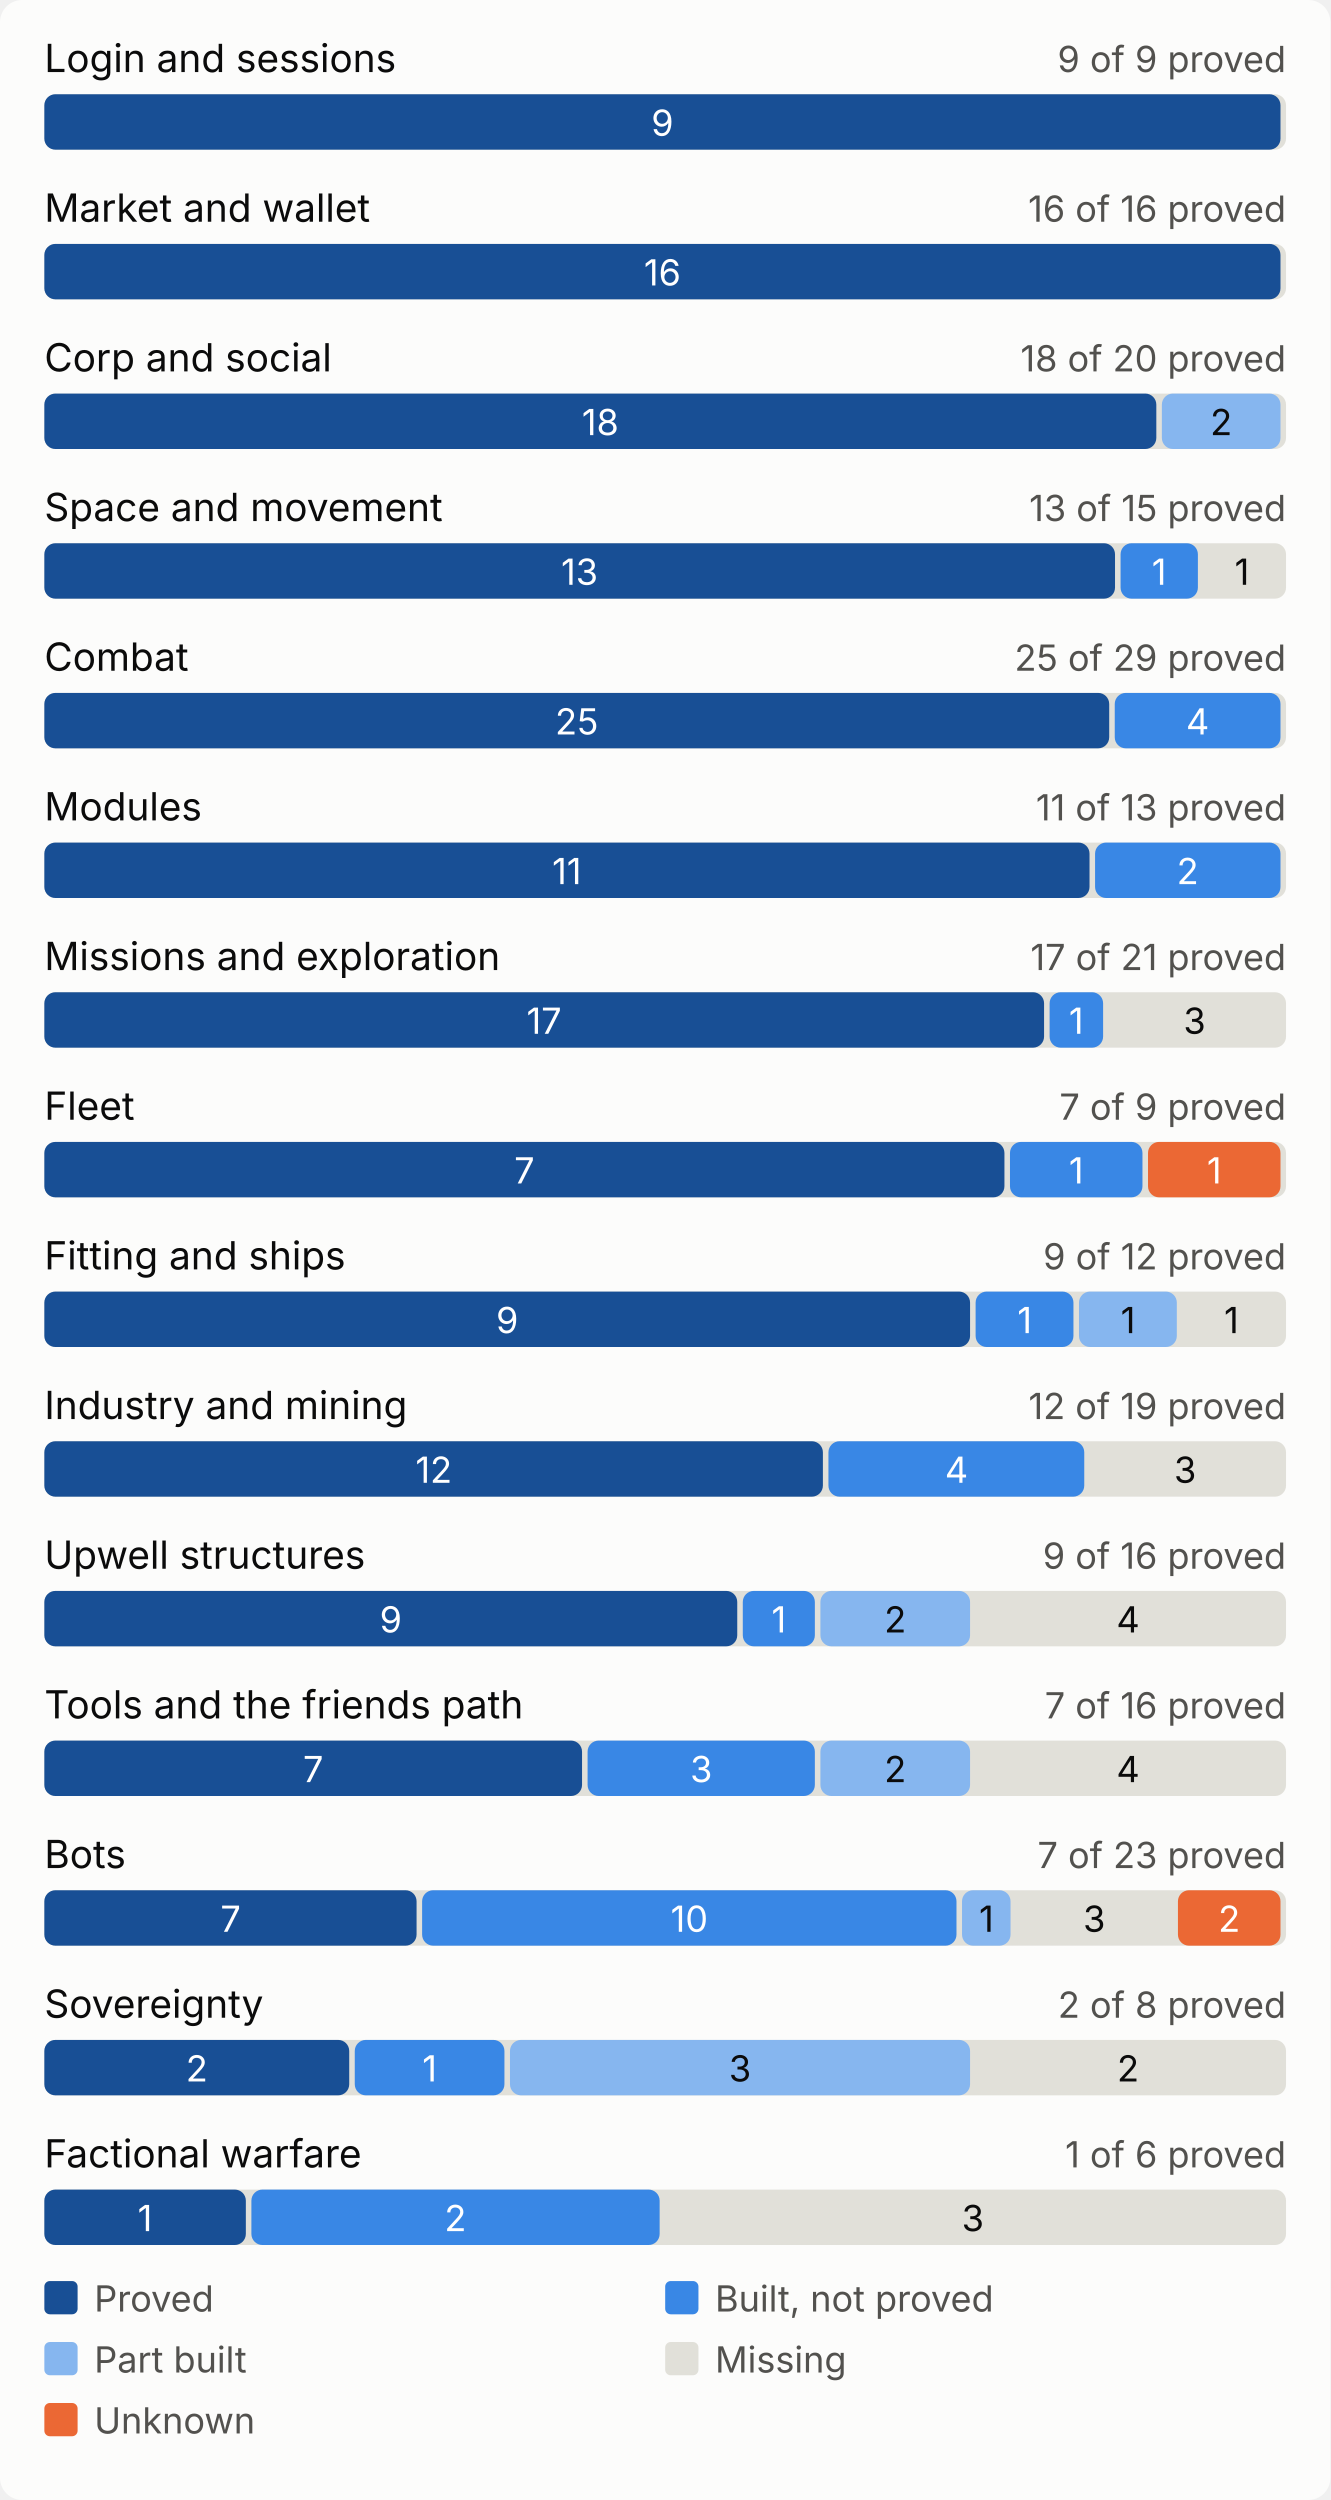
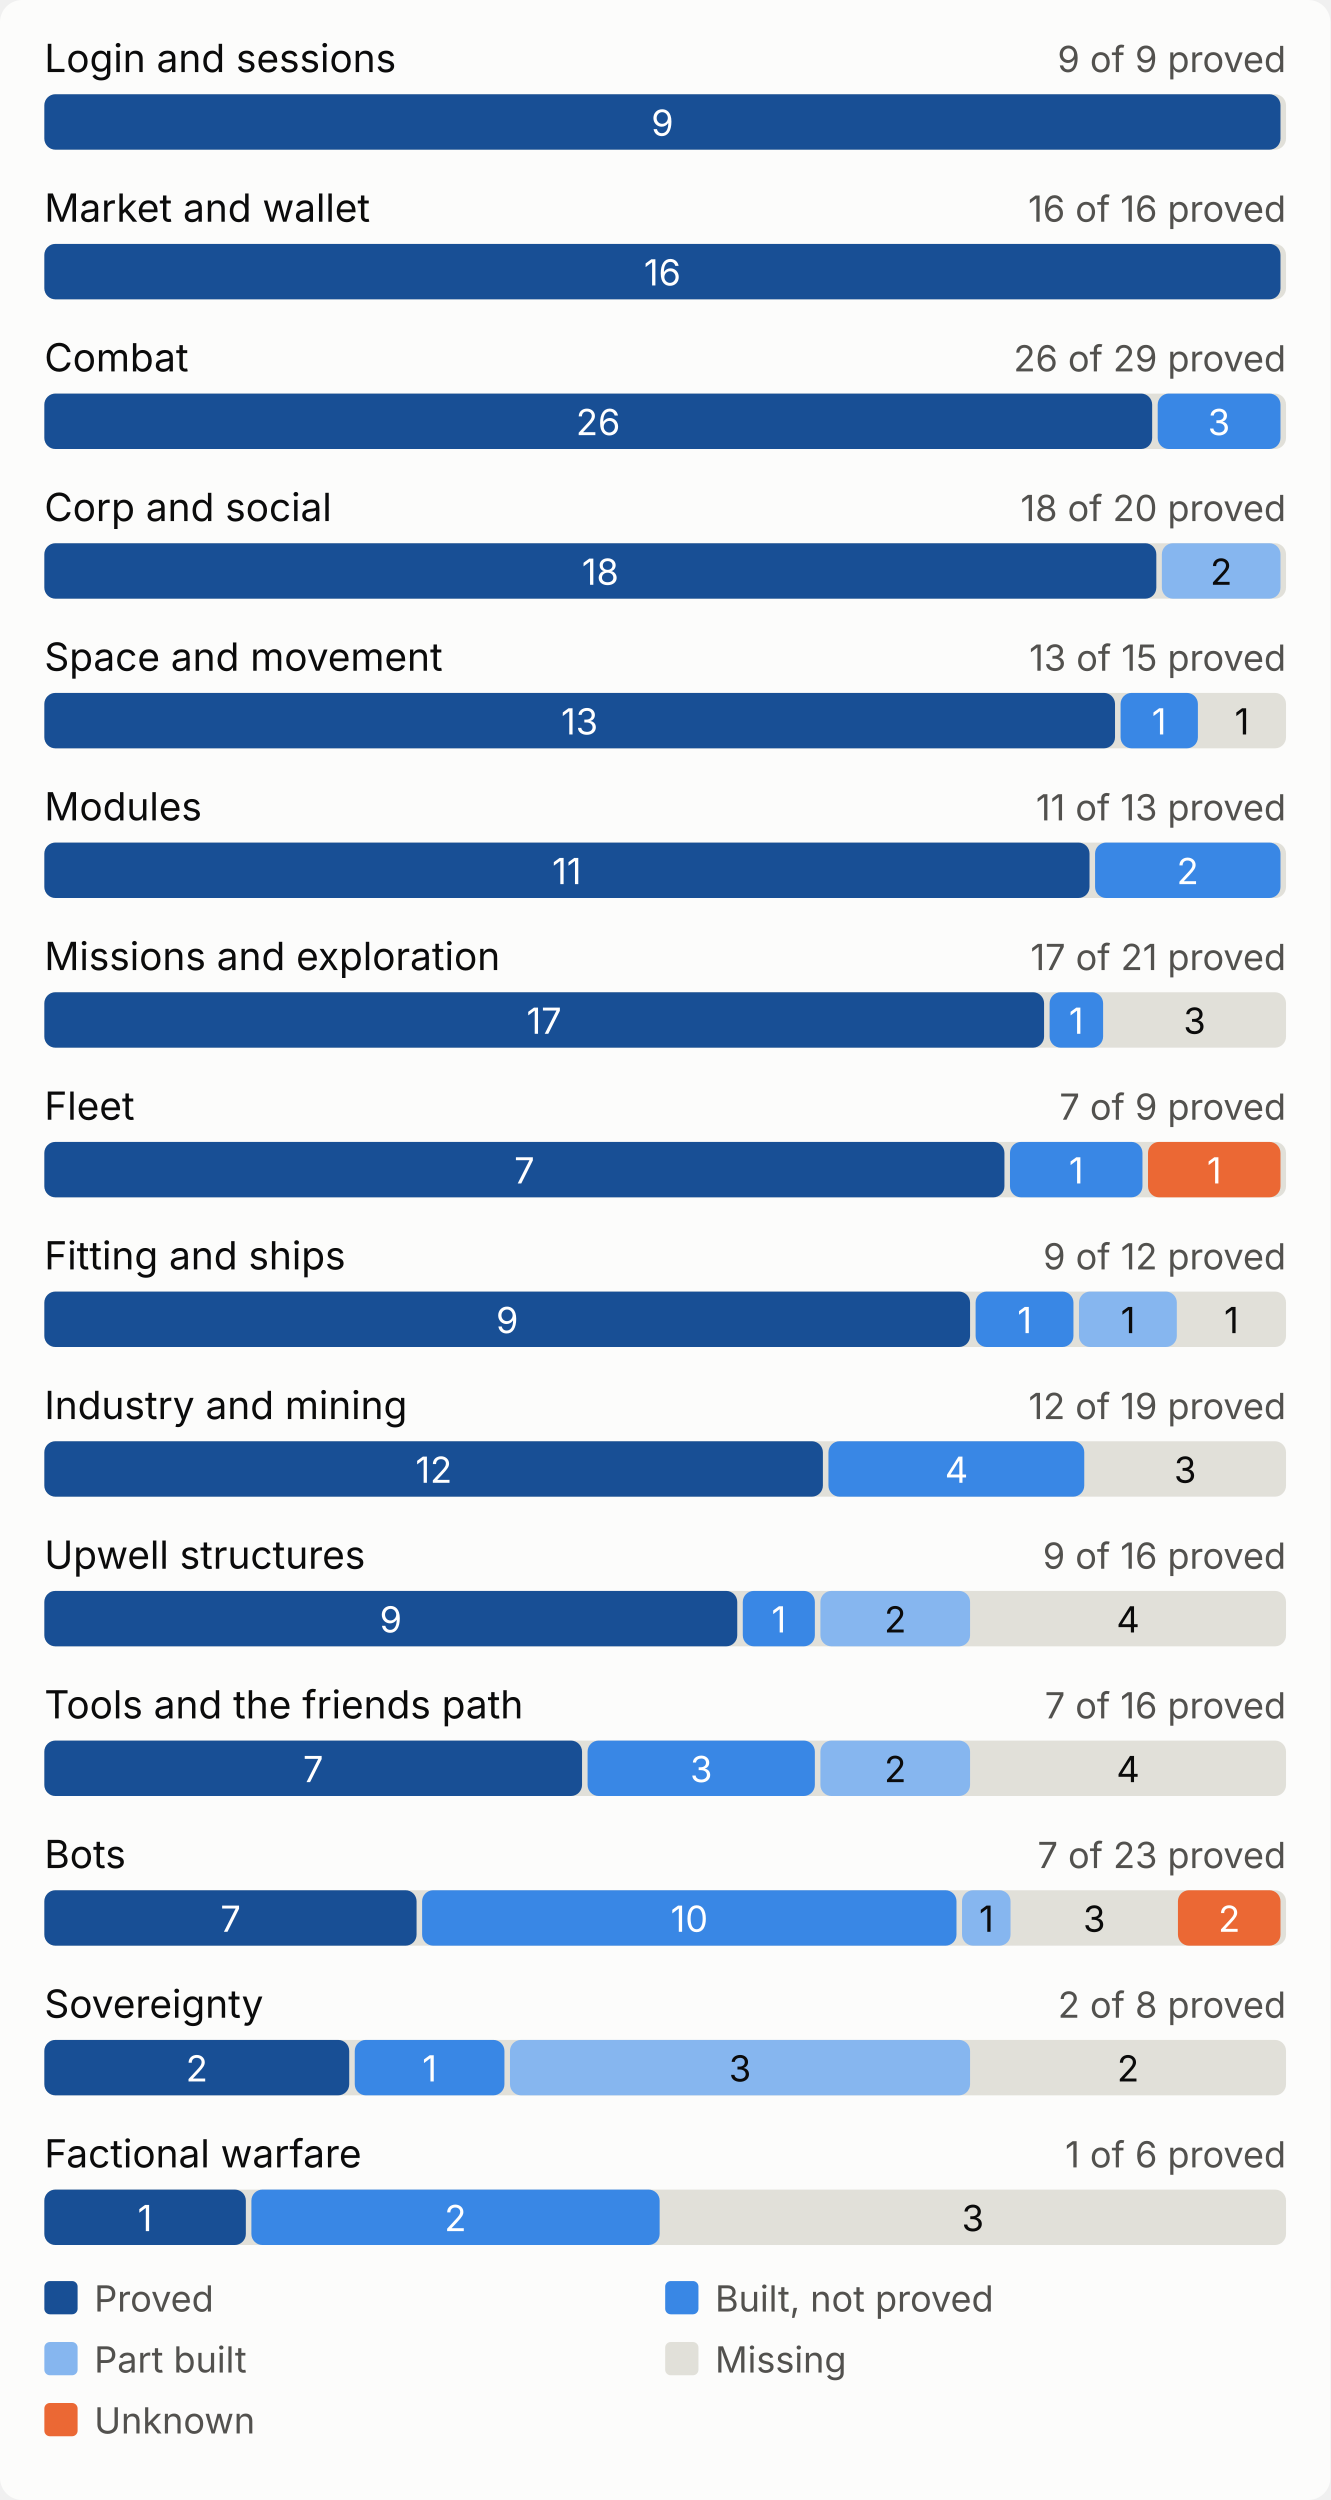
<svg xmlns="http://www.w3.org/2000/svg" viewBox="0 0 480 902" role="img" aria-label="Progress by system">
  <style>
.bg{fill:#fcfcfb}.t{fill:#0b0b0b}.s{fill:#52514e}.track{fill:#e1e0d9}
.proved{fill:#184f95}.built{fill:#3987e5}.part{fill:#86b6ef}.missing{fill:#e1e0d9}.unknown{fill:#eb6834}
.bad{fill:#eb6834}.none{fill:#c3c2b7}
.in-proved,.in-built,.in-unknown,.in-bad{fill:#fff}.in-part,.in-missing,.in-none{fill:#0b0b0b}
@media (prefers-color-scheme:dark){
.bg{fill:#1a1a19}.t{fill:#f0efec}.s{fill:#c3c2b7}.track{fill:#383835}
.proved{fill:#86b6ef}.built{fill:#3987e5}.part{fill:#184f95}.missing{fill:#383835}.unknown{fill:#d95926}
.bad{fill:#d95926}.none{fill:#52514e}
.in-proved{fill:#0b0b0b}.in-part,.in-missing,.in-none{fill:#f0efec}
}
text{font-family:system-ui,-apple-system,"Segoe UI",sans-serif;font-size:14px}
.big{font-size:40px;font-weight:600}.b{font-weight:600}.sm{font-size:13px}
</style>
  <rect width="480" height="902" rx="8" class="bg" />
  <text x="16.0" y="26" class="t">Login and sessions</text>
  <text x="464.0" y="26" class="s sm" text-anchor="end">9 of 9 proved</text>
  <rect x="16.0" y="34" width="448.0" height="20" rx="4" class="track" />
  <rect x="16.0" y="34" width="446.0" height="20" rx="4" class="proved" />
  <text x="239.0" y="49.0" class="in-proved sm" text-anchor="middle">9</text>
  <text x="16.0" y="80" class="t">Market and wallet</text>
  <text x="464.0" y="80" class="s sm" text-anchor="end">16 of 16 proved</text>
  <rect x="16.0" y="88" width="448.0" height="20" rx="4" class="track" />
  <rect x="16.0" y="88" width="446.0" height="20" rx="4" class="proved" />
  <text x="239.0" y="103.0" class="in-proved sm" text-anchor="middle">16</text>
-   <text x="16.0" y="134" class="t">Corp and social</text>
-   <text x="464.0" y="134" class="s sm" text-anchor="end">18 of 20 proved</text>
+   <text x="16.0" y="134" class="t">Combat</text>
+   <text x="464.0" y="134" class="s sm" text-anchor="end">26 of 29 proved</text>
  <rect x="16.0" y="142" width="448.0" height="20" rx="4" class="track" />
-   <rect x="16.0" y="142" width="401.2" height="20" rx="4" class="proved" />
-   <text x="216.6" y="157.0" class="in-proved sm" text-anchor="middle">18</text>
-   <rect x="419.2" y="142" width="42.8" height="20" rx="4" class="part" />
-   <text x="440.6" y="157.0" class="in-part sm" text-anchor="middle">2</text>
-   <text x="16.0" y="188" class="t">Space and movement</text>
-   <text x="464.0" y="188" class="s sm" text-anchor="end">13 of 15 proved</text>
+   <rect x="16.0" y="142" width="399.7" height="20" rx="4" class="proved" />
+   <text x="215.8" y="157.0" class="in-proved sm" text-anchor="middle">26</text>
+   <rect x="417.7" y="142" width="44.3" height="20" rx="4" class="built" />
+   <text x="439.8" y="157.0" class="in-built sm" text-anchor="middle">3</text>
+   <text x="16.0" y="188" class="t">Corp and social</text>
+   <text x="464.0" y="188" class="s sm" text-anchor="end">18 of 20 proved</text>
  <rect x="16.0" y="196" width="448.0" height="20" rx="4" class="track" />
-   <rect x="16.0" y="196" width="386.3" height="20" rx="4" class="proved" />
-   <text x="209.1" y="211.0" class="in-proved sm" text-anchor="middle">13</text>
-   <rect x="404.3" y="196" width="27.9" height="20" rx="4" class="built" />
-   <text x="418.2" y="211.0" class="in-built sm" text-anchor="middle">1</text>
-   <text x="448.1" y="211.0" class="in-missing sm" text-anchor="middle">1</text>
-   <text x="16.0" y="242" class="t">Combat</text>
-   <text x="464.0" y="242" class="s sm" text-anchor="end">25 of 29 proved</text>
+   <rect x="16.0" y="196" width="401.2" height="20" rx="4" class="proved" />
+   <text x="216.6" y="211.0" class="in-proved sm" text-anchor="middle">18</text>
+   <rect x="419.2" y="196" width="42.8" height="20" rx="4" class="part" />
+   <text x="440.6" y="211.0" class="in-part sm" text-anchor="middle">2</text>
+   <text x="16.0" y="242" class="t">Space and movement</text>
+   <text x="464.0" y="242" class="s sm" text-anchor="end">13 of 15 proved</text>
  <rect x="16.0" y="250" width="448.0" height="20" rx="4" class="track" />
-   <rect x="16.0" y="250" width="384.2" height="20" rx="4" class="proved" />
-   <text x="208.1" y="265.0" class="in-proved sm" text-anchor="middle">25</text>
-   <rect x="402.2" y="250" width="59.8" height="20" rx="4" class="built" />
-   <text x="432.1" y="265.0" class="in-built sm" text-anchor="middle">4</text>
+   <rect x="16.0" y="250" width="386.3" height="20" rx="4" class="proved" />
+   <text x="209.1" y="265.0" class="in-proved sm" text-anchor="middle">13</text>
+   <rect x="404.3" y="250" width="27.9" height="20" rx="4" class="built" />
+   <text x="418.2" y="265.0" class="in-built sm" text-anchor="middle">1</text>
+   <text x="448.1" y="265.0" class="in-missing sm" text-anchor="middle">1</text>
  <text x="16.0" y="296" class="t">Modules</text>
  <text x="464.0" y="296" class="s sm" text-anchor="end">11 of 13 proved</text>
  <rect x="16.0" y="304" width="448.0" height="20" rx="4" class="track" />
  <rect x="16.0" y="304" width="377.1" height="20" rx="4" class="proved" />
  <text x="204.5" y="319.0" class="in-proved sm" text-anchor="middle">11</text>
  <rect x="395.1" y="304" width="66.9" height="20" rx="4" class="built" />
  <text x="428.5" y="319.0" class="in-built sm" text-anchor="middle">2</text>
  <text x="16.0" y="350" class="t">Missions and exploration</text>
  <text x="464.0" y="350" class="s sm" text-anchor="end">17 of 21 proved</text>
  <rect x="16.0" y="358" width="448.0" height="20" rx="4" class="track" />
  <rect x="16.0" y="358" width="360.7" height="20" rx="4" class="proved" />
  <text x="196.3" y="373.0" class="in-proved sm" text-anchor="middle">17</text>
  <rect x="378.7" y="358" width="19.3" height="20" rx="4" class="built" />
  <text x="388.3" y="373.0" class="in-built sm" text-anchor="middle">1</text>
  <text x="431.0" y="373.0" class="in-missing sm" text-anchor="middle">3</text>
  <text x="16.0" y="404" class="t">Fleet</text>
  <text x="464.0" y="404" class="s sm" text-anchor="end">7 of 9 proved</text>
  <rect x="16.0" y="412" width="448.0" height="20" rx="4" class="track" />
  <rect x="16.0" y="412" width="346.4" height="20" rx="4" class="proved" />
  <text x="189.2" y="427.0" class="in-proved sm" text-anchor="middle">7</text>
  <rect x="364.4" y="412" width="47.8" height="20" rx="4" class="built" />
  <text x="388.3" y="427.0" class="in-built sm" text-anchor="middle">1</text>
  <rect x="414.2" y="412" width="47.8" height="20" rx="4" class="unknown" />
  <text x="438.1" y="427.0" class="in-unknown sm" text-anchor="middle">1</text>
  <text x="16.0" y="458" class="t">Fitting and ships</text>
  <text x="464.0" y="458" class="s sm" text-anchor="end">9 of 12 proved</text>
  <rect x="16.0" y="466" width="448.0" height="20" rx="4" class="track" />
  <rect x="16.0" y="466" width="334.0" height="20" rx="4" class="proved" />
  <text x="183.0" y="481.0" class="in-proved sm" text-anchor="middle">9</text>
  <rect x="352.0" y="466" width="35.3" height="20" rx="4" class="built" />
  <text x="369.7" y="481.0" class="in-built sm" text-anchor="middle">1</text>
  <rect x="389.3" y="466" width="35.3" height="20" rx="4" class="part" />
  <text x="407.0" y="481.0" class="in-part sm" text-anchor="middle">1</text>
  <text x="444.3" y="481.0" class="in-missing sm" text-anchor="middle">1</text>
  <text x="16.0" y="512" class="t">Industry and mining</text>
  <text x="464.0" y="512" class="s sm" text-anchor="end">12 of 19 proved</text>
  <rect x="16.0" y="520" width="448.0" height="20" rx="4" class="track" />
  <rect x="16.0" y="520" width="280.9" height="20" rx="4" class="proved" />
  <text x="156.5" y="535.0" class="in-proved sm" text-anchor="middle">12</text>
  <rect x="298.9" y="520" width="92.3" height="20" rx="4" class="built" />
  <text x="345.1" y="535.0" class="in-built sm" text-anchor="middle">4</text>
  <text x="427.6" y="535.0" class="in-missing sm" text-anchor="middle">3</text>
  <text x="16.0" y="566" class="t">Upwell structures</text>
  <text x="464.0" y="566" class="s sm" text-anchor="end">9 of 16 proved</text>
  <rect x="16.0" y="574" width="448.0" height="20" rx="4" class="track" />
  <rect x="16.0" y="574" width="250.0" height="20" rx="4" class="proved" />
  <text x="141.0" y="589.0" class="in-proved sm" text-anchor="middle">9</text>
  <rect x="268.0" y="574" width="26.0" height="20" rx="4" class="built" />
  <text x="281.0" y="589.0" class="in-built sm" text-anchor="middle">1</text>
  <rect x="296.0" y="574" width="54.0" height="20" rx="4" class="part" />
  <text x="323.0" y="589.0" class="in-part sm" text-anchor="middle">2</text>
  <text x="407.0" y="589.0" class="in-missing sm" text-anchor="middle">4</text>
  <text x="16.0" y="620" class="t">Tools and the friends path</text>
  <text x="464.0" y="620" class="s sm" text-anchor="end">7 of 16 proved</text>
  <rect x="16.0" y="628" width="448.0" height="20" rx="4" class="track" />
  <rect x="16.0" y="628" width="194.0" height="20" rx="4" class="proved" />
  <text x="113.0" y="643.0" class="in-proved sm" text-anchor="middle">7</text>
  <rect x="212.0" y="628" width="82.0" height="20" rx="4" class="built" />
  <text x="253.0" y="643.0" class="in-built sm" text-anchor="middle">3</text>
  <rect x="296.0" y="628" width="54.0" height="20" rx="4" class="part" />
  <text x="323.0" y="643.0" class="in-part sm" text-anchor="middle">2</text>
  <text x="407.0" y="643.0" class="in-missing sm" text-anchor="middle">4</text>
  <text x="16.0" y="674" class="t">Bots</text>
  <text x="464.0" y="674" class="s sm" text-anchor="end">7 of 23 proved</text>
  <rect x="16.0" y="682" width="448.0" height="20" rx="4" class="track" />
  <rect x="16.0" y="682" width="134.3" height="20" rx="4" class="proved" />
  <text x="83.2" y="697.0" class="in-proved sm" text-anchor="middle">7</text>
  <rect x="152.3" y="682" width="192.8" height="20" rx="4" class="built" />
  <text x="248.7" y="697.0" class="in-built sm" text-anchor="middle">10</text>
  <rect x="347.1" y="682" width="17.5" height="20" rx="4" class="part" />
  <text x="355.9" y="697.0" class="in-part sm" text-anchor="middle">1</text>
  <text x="394.8" y="697.0" class="in-missing sm" text-anchor="middle">3</text>
  <rect x="425.0" y="682" width="37.0" height="20" rx="4" class="unknown" />
  <text x="443.5" y="697.0" class="in-unknown sm" text-anchor="middle">2</text>
  <text x="16.0" y="728" class="t">Sovereignty</text>
  <text x="464.0" y="728" class="s sm" text-anchor="end">2 of 8 proved</text>
  <rect x="16.0" y="736" width="448.0" height="20" rx="4" class="track" />
  <rect x="16.0" y="736" width="110.0" height="20" rx="4" class="proved" />
  <text x="71.0" y="751.0" class="in-proved sm" text-anchor="middle">2</text>
  <rect x="128.0" y="736" width="54.0" height="20" rx="4" class="built" />
  <text x="155.0" y="751.0" class="in-built sm" text-anchor="middle">1</text>
  <rect x="184.0" y="736" width="166.0" height="20" rx="4" class="part" />
  <text x="267.0" y="751.0" class="in-part sm" text-anchor="middle">3</text>
  <text x="407.0" y="751.0" class="in-missing sm" text-anchor="middle">2</text>
  <text x="16.0" y="782" class="t">Factional warfare</text>
  <text x="464.0" y="782" class="s sm" text-anchor="end">1 of 6 proved</text>
  <rect x="16.0" y="790" width="448.0" height="20" rx="4" class="track" />
  <rect x="16.0" y="790" width="72.7" height="20" rx="4" class="proved" />
  <text x="52.3" y="805.0" class="in-proved sm" text-anchor="middle">1</text>
  <rect x="90.7" y="790" width="147.3" height="20" rx="4" class="built" />
  <text x="164.3" y="805.0" class="in-built sm" text-anchor="middle">2</text>
  <text x="351.0" y="805.0" class="in-missing sm" text-anchor="middle">3</text>
  <rect x="16.0" y="823" width="12.0" height="12" rx="2" class="proved" />
  <text x="34.0" y="834" class="s sm">Proved</text>
  <rect x="240.0" y="823" width="12.0" height="12" rx="2" class="built" />
  <text x="258.0" y="834" class="s sm">Built, not proved</text>
  <rect x="16.0" y="845" width="12.0" height="12" rx="2" class="part" />
  <text x="34.0" y="856" class="s sm">Part built</text>
  <rect x="240.0" y="845" width="12.0" height="12" rx="2" class="missing" />
  <text x="258.0" y="856" class="s sm">Missing</text>
  <rect x="16.0" y="867" width="12.0" height="12" rx="2" class="unknown" />
  <text x="34.0" y="878" class="s sm">Unknown</text>
</svg>
